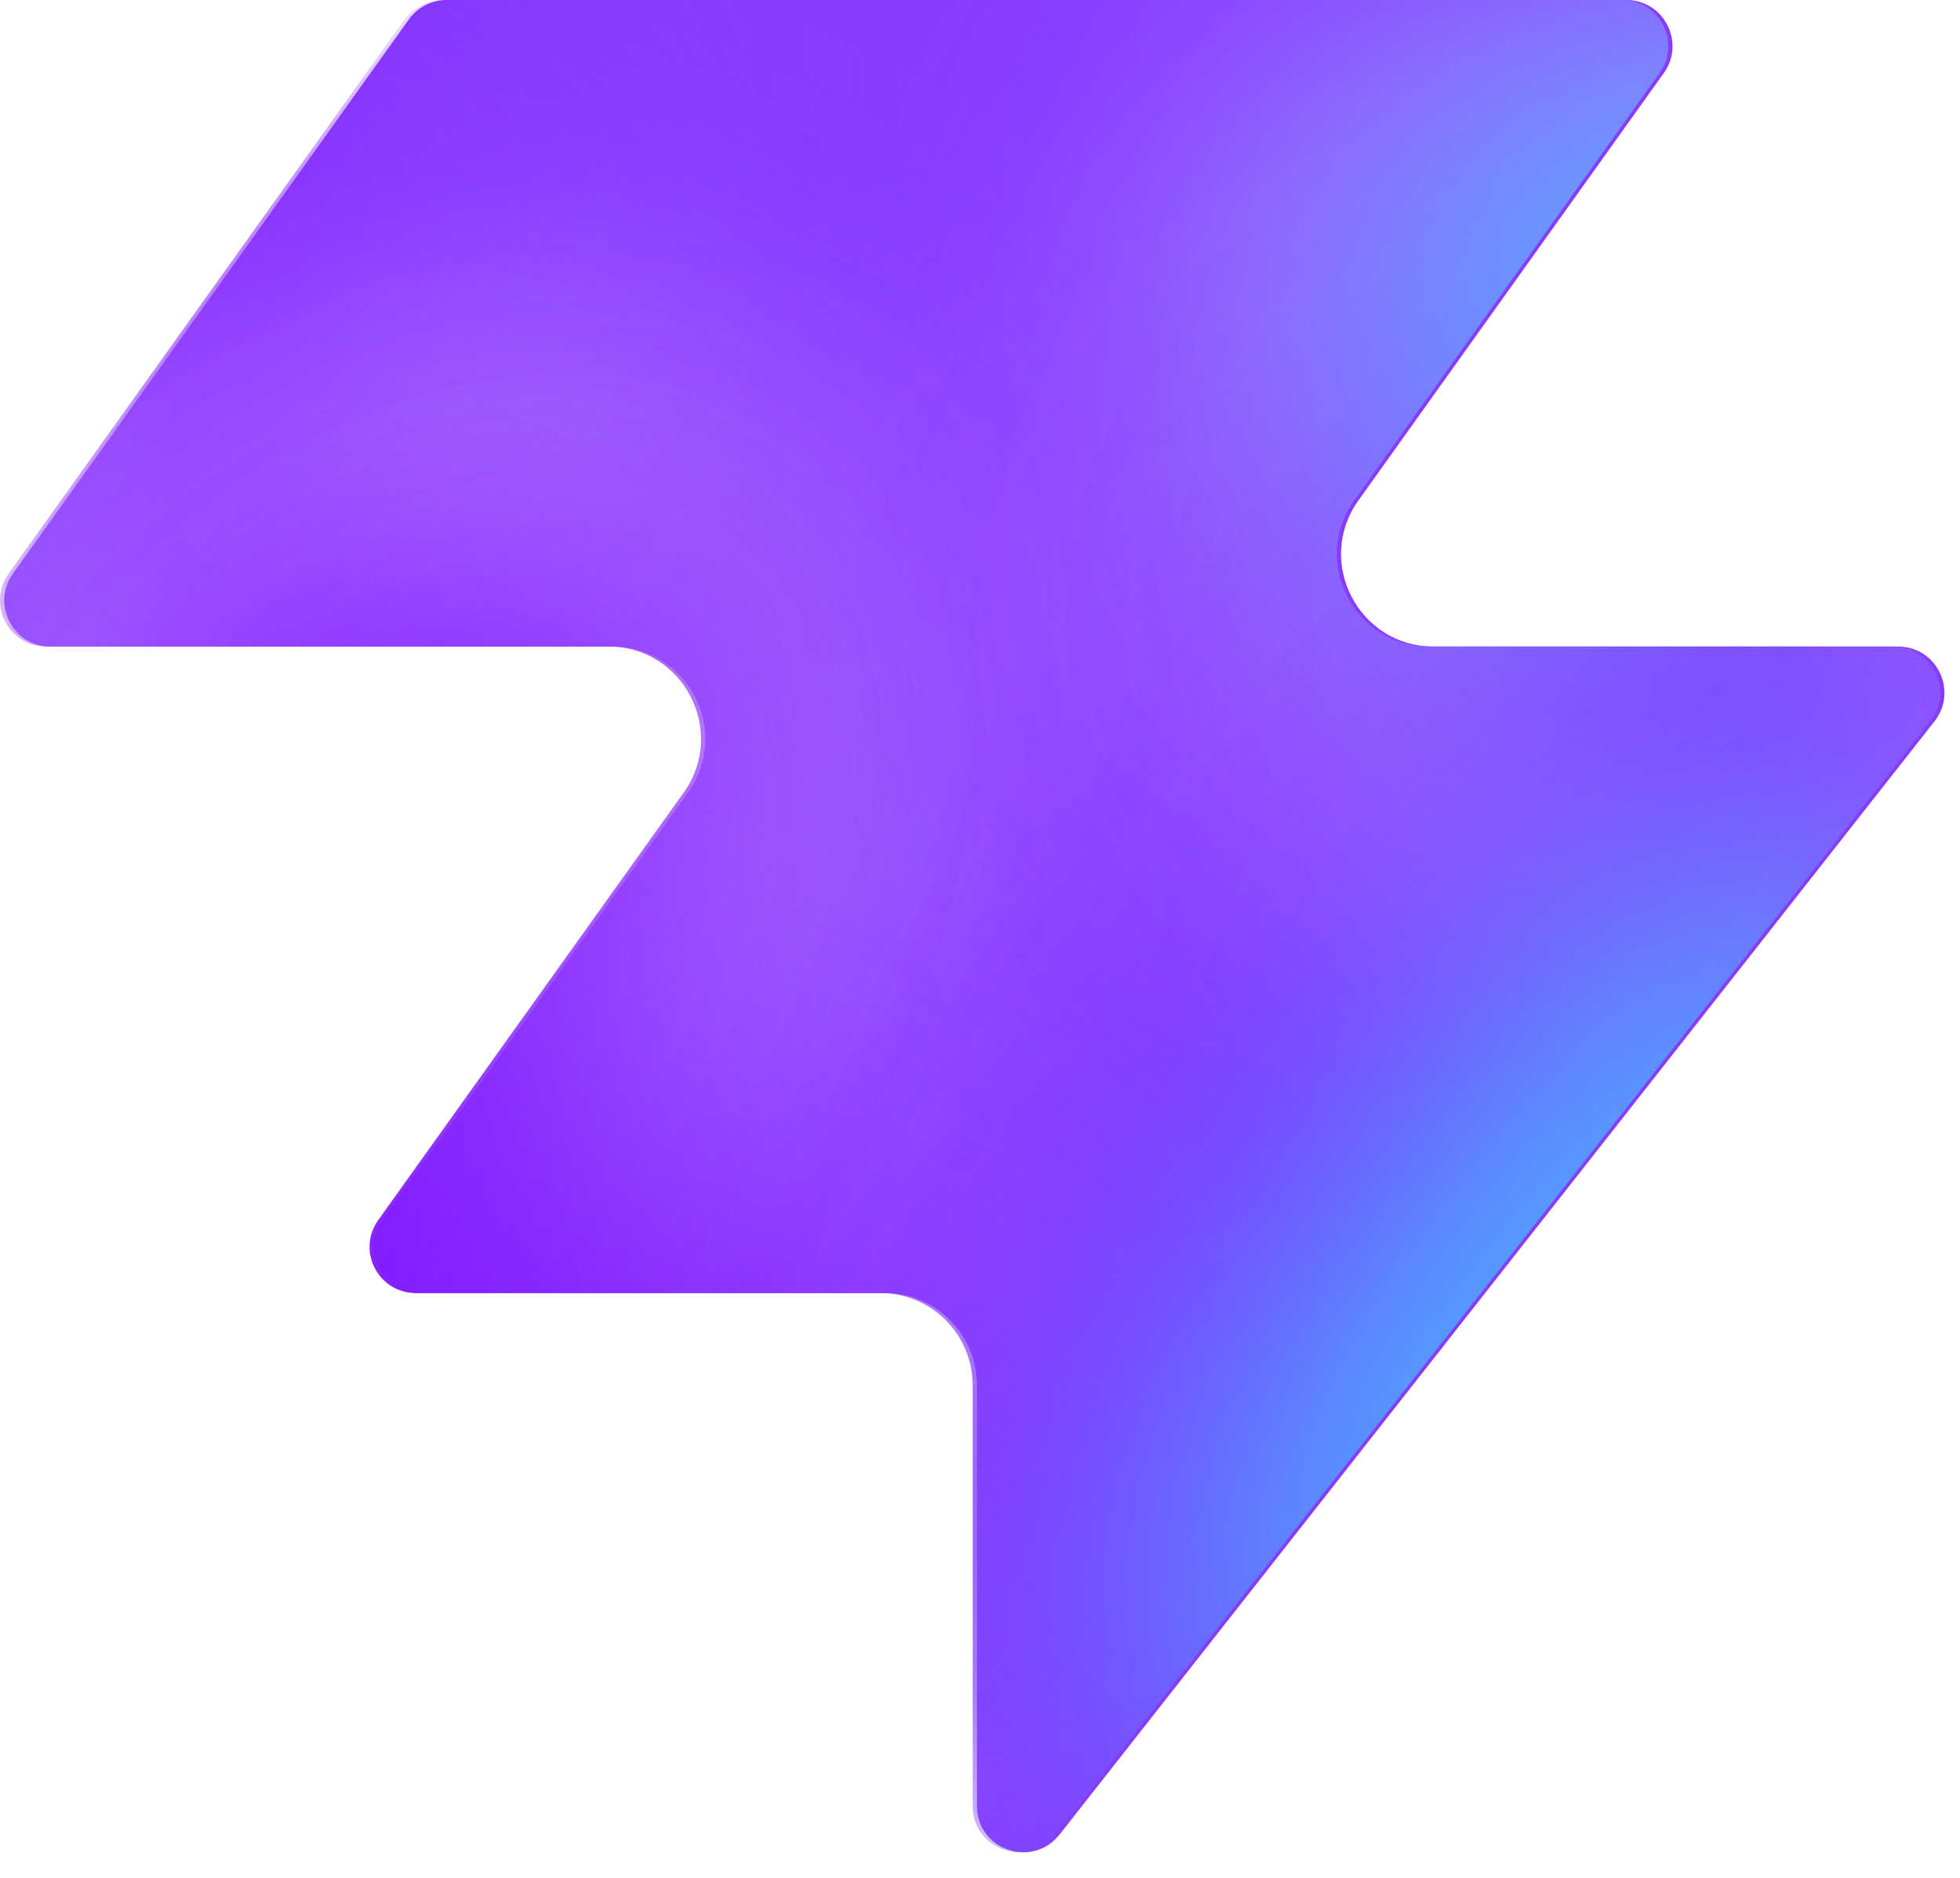
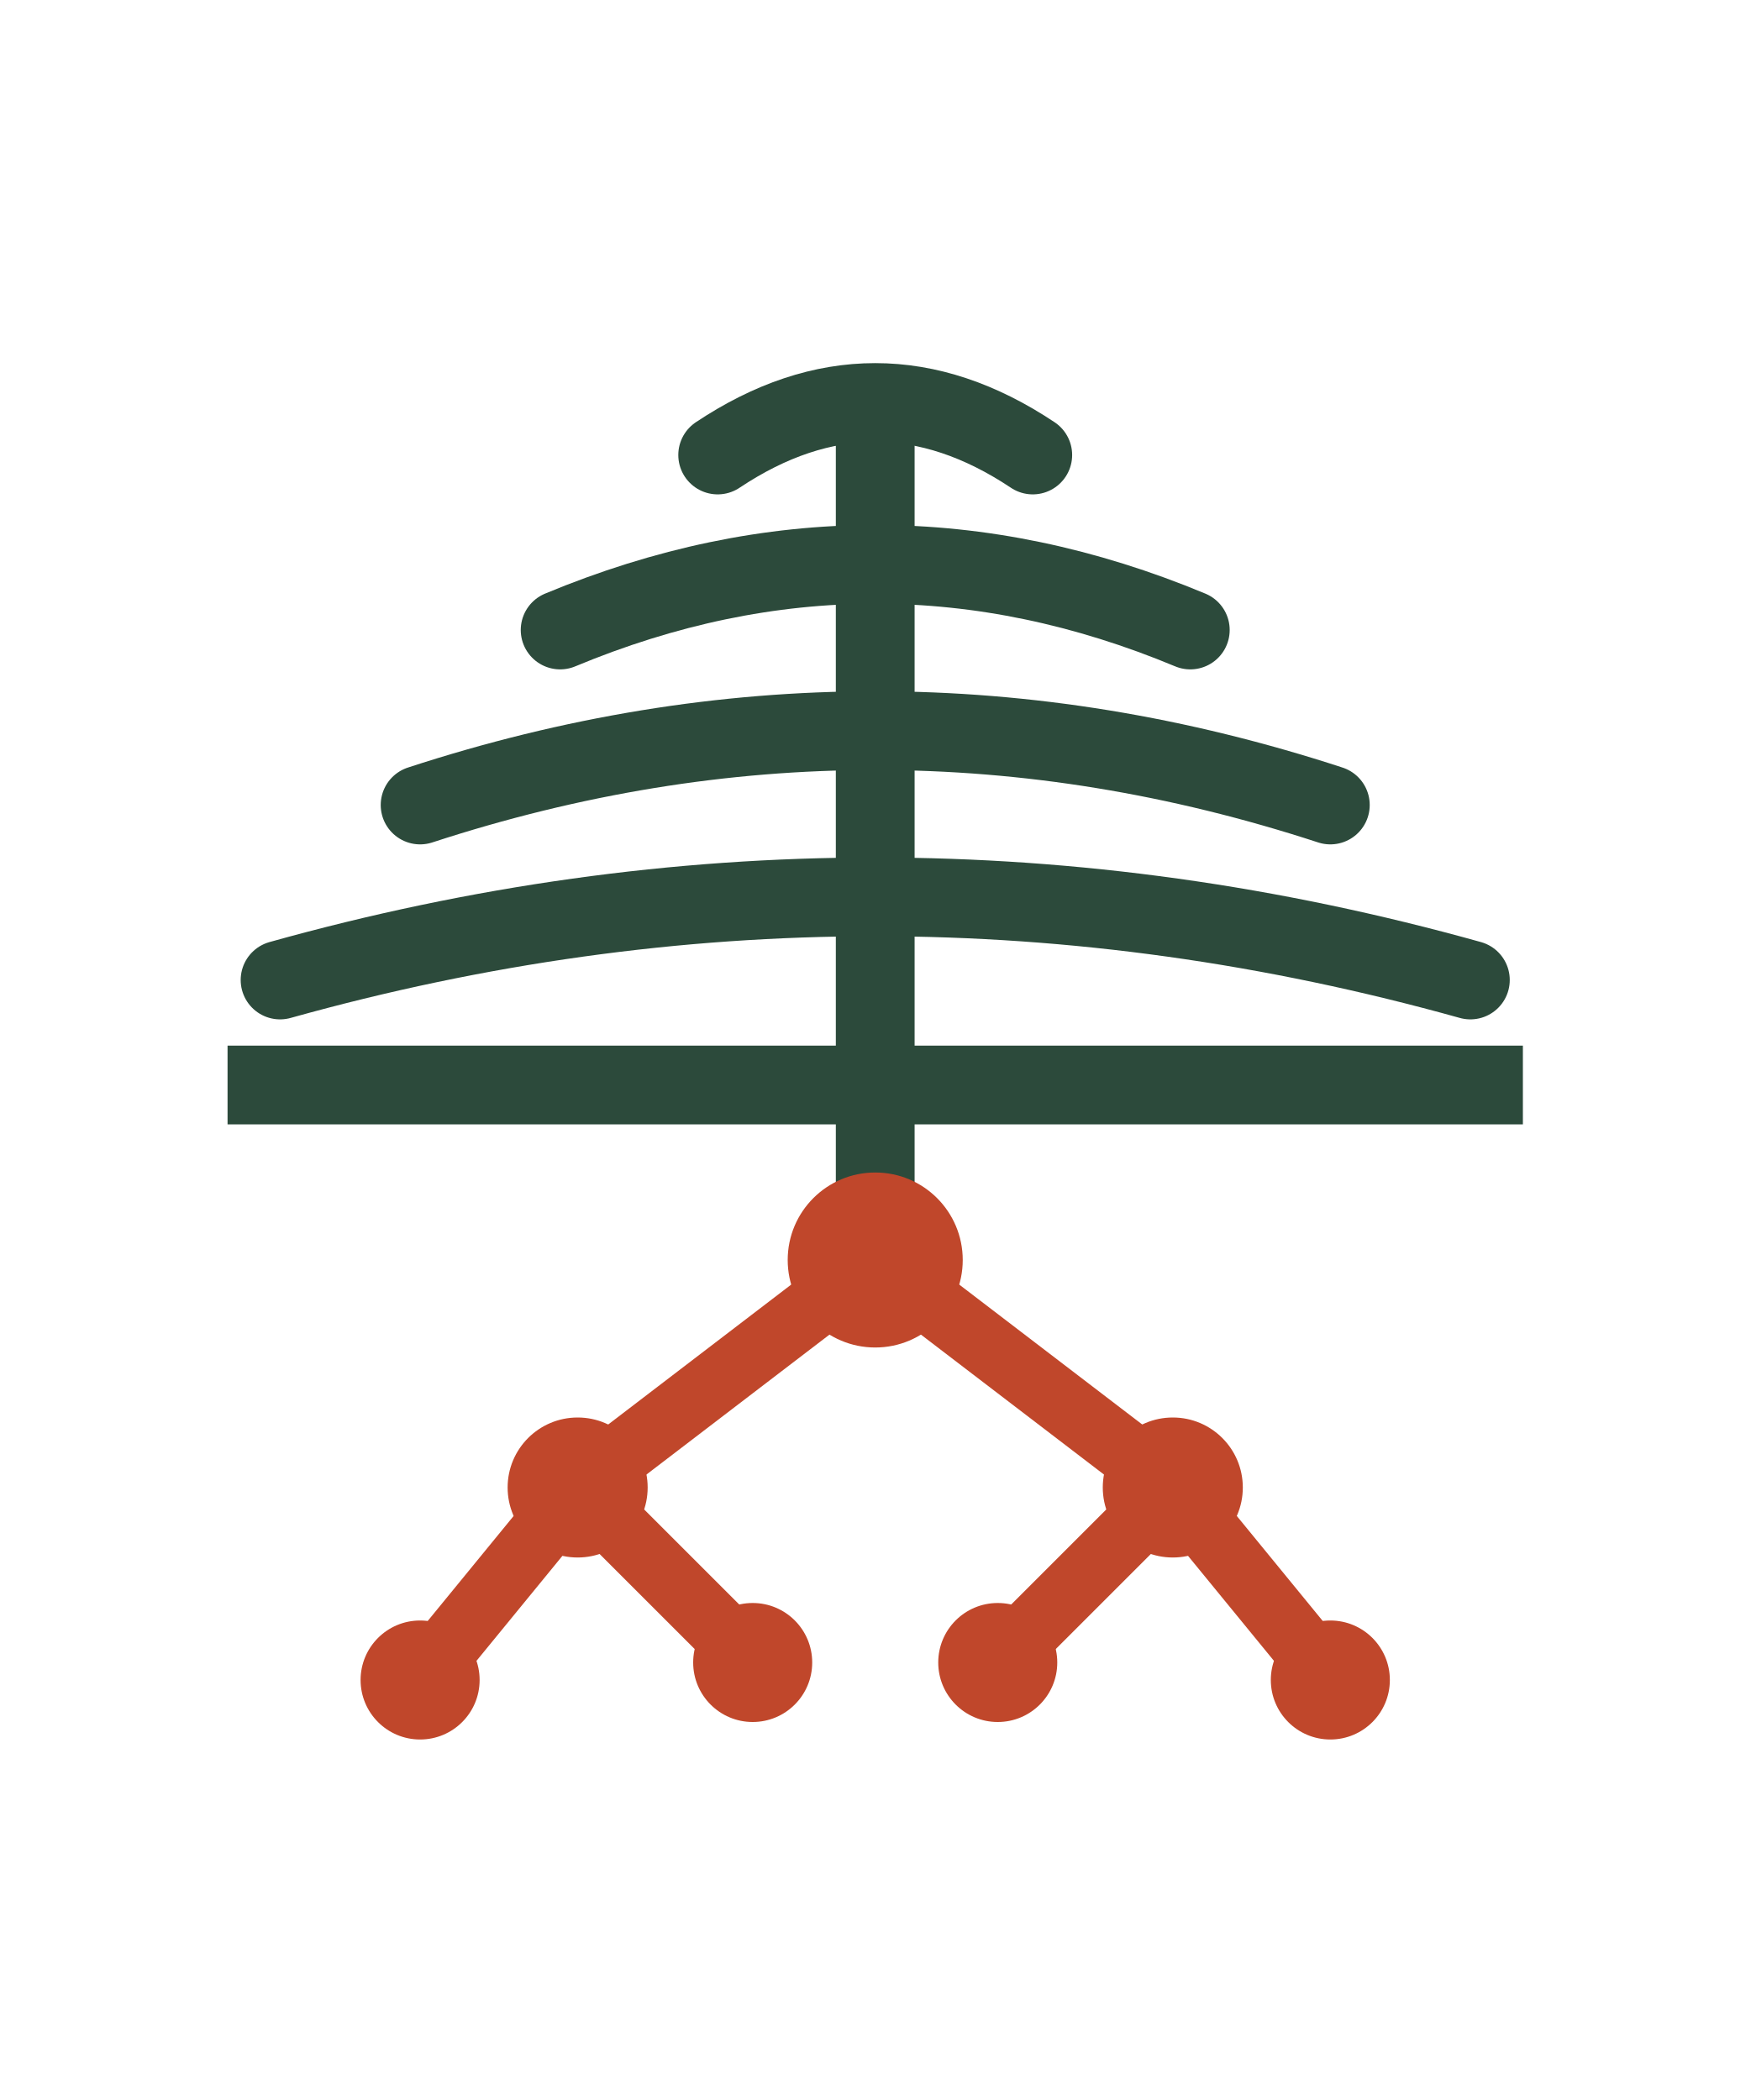
- <svg xmlns="http://www.w3.org/2000/svg" width="48" height="46" fill="none" viewBox="0 0 48 46">
-   <path fill="#863bff" d="M25.946 44.938c-.664.845-2.021.375-2.021-.698V33.937a2.26 2.26 0 0 0-2.262-2.262H10.287c-.92 0-1.456-1.04-.92-1.788l7.48-10.471c1.07-1.497 0-3.578-1.842-3.578H1.237c-.92 0-1.456-1.04-.92-1.788L10.013.474c.214-.297.556-.474.92-.474h28.894c.92 0 1.456 1.04.92 1.788l-7.48 10.471c-1.07 1.498 0 3.579 1.842 3.579h11.377c.943 0 1.473 1.088.89 1.83L25.947 44.94z" style="fill:#863bff;fill:color(display-p3 .525 .23 1);fill-opacity:1" />
-   <mask id="a" width="48" height="46" x="0" y="0" maskUnits="userSpaceOnUse" style="mask-type:alpha">
-     <path fill="#000" d="M25.842 44.938c-.664.844-2.021.375-2.021-.698V33.937a2.26 2.26 0 0 0-2.262-2.262H10.183c-.92 0-1.456-1.04-.92-1.788l7.48-10.471c1.07-1.498 0-3.579-1.842-3.579H1.133c-.92 0-1.456-1.04-.92-1.787L9.91.473c.214-.297.556-.474.92-.474h28.894c.92 0 1.456 1.04.92 1.788l-7.48 10.471c-1.07 1.498 0 3.578 1.842 3.578h11.377c.943 0 1.473 1.088.89 1.832L25.843 44.94z" style="fill:#000;fill-opacity:1" />
-   </mask>
-   <g mask="url(#a)">
-     <g filter="url(#b)">
-       <ellipse cx="5.508" cy="14.704" fill="#ede6ff" rx="5.508" ry="14.704" style="fill:#ede6ff;fill:color(display-p3 .927 .903 1);fill-opacity:1" transform="matrix(.00324 1 1 -.00324 -4.47 31.516)" />
-     </g>
-     <g filter="url(#c)">
-       <ellipse cx="10.399" cy="29.851" fill="#ede6ff" rx="10.399" ry="29.851" style="fill:#ede6ff;fill:color(display-p3 .927 .903 1);fill-opacity:1" transform="matrix(.00324 1 1 -.00324 -39.328 7.883)" />
-     </g>
-     <g filter="url(#d)">
-       <ellipse cx="5.508" cy="30.487" fill="#7e14ff" rx="5.508" ry="30.487" style="fill:#7e14ff;fill:color(display-p3 .492 .077 1);fill-opacity:1" transform="rotate(89.814 -25.913 -14.639)scale(1 -1)" />
-     </g>
-     <g filter="url(#e)">
-       <ellipse cx="5.508" cy="30.599" fill="#7e14ff" rx="5.508" ry="30.599" style="fill:#7e14ff;fill:color(display-p3 .492 .077 1);fill-opacity:1" transform="rotate(89.814 -32.644 -3.334)scale(1 -1)" />
-     </g>
-     <g filter="url(#f)">
-       <ellipse cx="5.508" cy="30.599" fill="#7e14ff" rx="5.508" ry="30.599" style="fill:#7e14ff;fill:color(display-p3 .492 .077 1);fill-opacity:1" transform="matrix(.00324 1 1 -.00324 -34.34 30.47)" />
-     </g>
-     <g filter="url(#g)">
-       <ellipse cx="14.072" cy="22.078" fill="#ede6ff" rx="14.072" ry="22.078" style="fill:#ede6ff;fill:color(display-p3 .927 .903 1);fill-opacity:1" transform="rotate(93.35 24.506 48.493)scale(-1 1)" />
-     </g>
-     <g filter="url(#h)">
-       <ellipse cx="3.47" cy="21.501" fill="#7e14ff" rx="3.47" ry="21.501" style="fill:#7e14ff;fill:color(display-p3 .492 .077 1);fill-opacity:1" transform="rotate(89.009 28.708 47.59)scale(-1 1)" />
-     </g>
-     <g filter="url(#i)">
-       <ellipse cx="3.47" cy="21.501" fill="#7e14ff" rx="3.47" ry="21.501" style="fill:#7e14ff;fill:color(display-p3 .492 .077 1);fill-opacity:1" transform="rotate(89.009 28.708 47.59)scale(-1 1)" />
-     </g>
-     <g filter="url(#j)">
-       <ellipse cx=".387" cy="8.972" fill="#7e14ff" rx="4.407" ry="29.108" style="fill:#7e14ff;fill:color(display-p3 .492 .077 1);fill-opacity:1" transform="rotate(39.51 .387 8.972)" />
-     </g>
-     <g filter="url(#k)">
-       <ellipse cx="47.523" cy="-6.092" fill="#7e14ff" rx="4.407" ry="29.108" style="fill:#7e14ff;fill:color(display-p3 .492 .077 1);fill-opacity:1" transform="rotate(37.892 47.523 -6.092)" />
-     </g>
-     <g filter="url(#l)">
-       <ellipse cx="41.412" cy="6.333" fill="#47bfff" rx="5.971" ry="9.665" style="fill:#47bfff;fill:color(display-p3 .28 .748 1);fill-opacity:1" transform="rotate(37.892 41.412 6.333)" />
-     </g>
-     <g filter="url(#m)">
-       <ellipse cx="-1.879" cy="38.332" fill="#7e14ff" rx="4.407" ry="29.108" style="fill:#7e14ff;fill:color(display-p3 .492 .077 1);fill-opacity:1" transform="rotate(37.892 -1.88 38.332)" />
-     </g>
-     <g filter="url(#n)">
-       <ellipse cx="-1.879" cy="38.332" fill="#7e14ff" rx="4.407" ry="29.108" style="fill:#7e14ff;fill:color(display-p3 .492 .077 1);fill-opacity:1" transform="rotate(37.892 -1.88 38.332)" />
-     </g>
-     <g filter="url(#o)">
-       <ellipse cx="35.651" cy="29.907" fill="#7e14ff" rx="4.407" ry="29.108" style="fill:#7e14ff;fill:color(display-p3 .492 .077 1);fill-opacity:1" transform="rotate(37.892 35.651 29.907)" />
-     </g>
-     <g filter="url(#p)">
-       <ellipse cx="38.418" cy="32.4" fill="#47bfff" rx="5.971" ry="15.297" style="fill:#47bfff;fill:color(display-p3 .28 .748 1);fill-opacity:1" transform="rotate(37.892 38.418 32.4)" />
-     </g>
+ <svg xmlns="http://www.w3.org/2000/svg" viewBox="0 0 100 120">
+   <g fill="none" stroke="#2C4A3B" stroke-width="4.5" stroke-linecap="round">
+     <path d="M41,26 Q50,20 59,26" />
+     <path d="M32,36 Q50,28.5 68,36" />
+     <path d="M24,46 Q50,37.5 76,46" />
+     <path d="M16,56 Q50,46.5 84,56" />
  </g>
-   <defs>
-     <filter id="b" width="60.045" height="41.654" x="-19.77" y="16.149" color-interpolation-filters="sRGB" filterUnits="userSpaceOnUse">
-       <feFlood flood-opacity="0" result="BackgroundImageFix" />
-       <feBlend in="SourceGraphic" in2="BackgroundImageFix" result="shape" />
-       <feGaussianBlur result="effect1_foregroundBlur_2002_17158" stdDeviation="7.659" />
-     </filter>
-     <filter id="c" width="90.34" height="51.437" x="-54.613" y="-7.533" color-interpolation-filters="sRGB" filterUnits="userSpaceOnUse">
-       <feFlood flood-opacity="0" result="BackgroundImageFix" />
-       <feBlend in="SourceGraphic" in2="BackgroundImageFix" result="shape" />
-       <feGaussianBlur result="effect1_foregroundBlur_2002_17158" stdDeviation="7.659" />
-     </filter>
-     <filter id="d" width="79.355" height="29.4" x="-49.64" y="2.03" color-interpolation-filters="sRGB" filterUnits="userSpaceOnUse">
-       <feFlood flood-opacity="0" result="BackgroundImageFix" />
-       <feBlend in="SourceGraphic" in2="BackgroundImageFix" result="shape" />
-       <feGaussianBlur result="effect1_foregroundBlur_2002_17158" stdDeviation="4.596" />
-     </filter>
-     <filter id="e" width="79.579" height="29.4" x="-45.045" y="20.029" color-interpolation-filters="sRGB" filterUnits="userSpaceOnUse">
-       <feFlood flood-opacity="0" result="BackgroundImageFix" />
-       <feBlend in="SourceGraphic" in2="BackgroundImageFix" result="shape" />
-       <feGaussianBlur result="effect1_foregroundBlur_2002_17158" stdDeviation="4.596" />
-     </filter>
-     <filter id="f" width="79.579" height="29.4" x="-43.513" y="21.178" color-interpolation-filters="sRGB" filterUnits="userSpaceOnUse">
-       <feFlood flood-opacity="0" result="BackgroundImageFix" />
-       <feBlend in="SourceGraphic" in2="BackgroundImageFix" result="shape" />
-       <feGaussianBlur result="effect1_foregroundBlur_2002_17158" stdDeviation="4.596" />
-     </filter>
-     <filter id="g" width="74.749" height="58.852" x="15.756" y="-17.901" color-interpolation-filters="sRGB" filterUnits="userSpaceOnUse">
-       <feFlood flood-opacity="0" result="BackgroundImageFix" />
-       <feBlend in="SourceGraphic" in2="BackgroundImageFix" result="shape" />
-       <feGaussianBlur result="effect1_foregroundBlur_2002_17158" stdDeviation="7.659" />
-     </filter>
-     <filter id="h" width="61.377" height="25.362" x="23.548" y="2.284" color-interpolation-filters="sRGB" filterUnits="userSpaceOnUse">
-       <feFlood flood-opacity="0" result="BackgroundImageFix" />
-       <feBlend in="SourceGraphic" in2="BackgroundImageFix" result="shape" />
-       <feGaussianBlur result="effect1_foregroundBlur_2002_17158" stdDeviation="4.596" />
-     </filter>
-     <filter id="i" width="61.377" height="25.362" x="23.548" y="2.284" color-interpolation-filters="sRGB" filterUnits="userSpaceOnUse">
-       <feFlood flood-opacity="0" result="BackgroundImageFix" />
-       <feBlend in="SourceGraphic" in2="BackgroundImageFix" result="shape" />
-       <feGaussianBlur result="effect1_foregroundBlur_2002_17158" stdDeviation="4.596" />
-     </filter>
-     <filter id="j" width="56.045" height="63.649" x="-27.636" y="-22.853" color-interpolation-filters="sRGB" filterUnits="userSpaceOnUse">
-       <feFlood flood-opacity="0" result="BackgroundImageFix" />
-       <feBlend in="SourceGraphic" in2="BackgroundImageFix" result="shape" />
-       <feGaussianBlur result="effect1_foregroundBlur_2002_17158" stdDeviation="4.596" />
-     </filter>
-     <filter id="k" width="54.814" height="64.646" x="20.116" y="-38.415" color-interpolation-filters="sRGB" filterUnits="userSpaceOnUse">
-       <feFlood flood-opacity="0" result="BackgroundImageFix" />
-       <feBlend in="SourceGraphic" in2="BackgroundImageFix" result="shape" />
-       <feGaussianBlur result="effect1_foregroundBlur_2002_17158" stdDeviation="4.596" />
-     </filter>
-     <filter id="l" width="33.541" height="35.313" x="24.641" y="-11.323" color-interpolation-filters="sRGB" filterUnits="userSpaceOnUse">
-       <feFlood flood-opacity="0" result="BackgroundImageFix" />
-       <feBlend in="SourceGraphic" in2="BackgroundImageFix" result="shape" />
-       <feGaussianBlur result="effect1_foregroundBlur_2002_17158" stdDeviation="4.596" />
-     </filter>
-     <filter id="m" width="54.814" height="64.646" x="-29.286" y="6.009" color-interpolation-filters="sRGB" filterUnits="userSpaceOnUse">
-       <feFlood flood-opacity="0" result="BackgroundImageFix" />
-       <feBlend in="SourceGraphic" in2="BackgroundImageFix" result="shape" />
-       <feGaussianBlur result="effect1_foregroundBlur_2002_17158" stdDeviation="4.596" />
-     </filter>
-     <filter id="n" width="54.814" height="64.646" x="-29.286" y="6.009" color-interpolation-filters="sRGB" filterUnits="userSpaceOnUse">
-       <feFlood flood-opacity="0" result="BackgroundImageFix" />
-       <feBlend in="SourceGraphic" in2="BackgroundImageFix" result="shape" />
-       <feGaussianBlur result="effect1_foregroundBlur_2002_17158" stdDeviation="4.596" />
-     </filter>
-     <filter id="o" width="54.814" height="64.646" x="8.244" y="-2.416" color-interpolation-filters="sRGB" filterUnits="userSpaceOnUse">
-       <feFlood flood-opacity="0" result="BackgroundImageFix" />
-       <feBlend in="SourceGraphic" in2="BackgroundImageFix" result="shape" />
-       <feGaussianBlur result="effect1_foregroundBlur_2002_17158" stdDeviation="4.596" />
-     </filter>
-     <filter id="p" width="39.409" height="43.623" x="18.713" y="10.588" color-interpolation-filters="sRGB" filterUnits="userSpaceOnUse">
-       <feFlood flood-opacity="0" result="BackgroundImageFix" />
-       <feBlend in="SourceGraphic" in2="BackgroundImageFix" result="shape" />
-       <feGaussianBlur result="effect1_foregroundBlur_2002_17158" stdDeviation="4.596" />
-     </filter>
-   </defs>
+   <g fill="none" stroke="#2C4A3B" stroke-width="4.5">
+     <path d="M50,21 V70" />
+     <path d="M13,62 H87" />
+   </g>
+   <g fill="none" stroke="#C0472B" stroke-width="3.6" stroke-linecap="round">
+     <path d="M50,72 L33,85" />
+     <path d="M50,72 L67,85" />
+     <path d="M33,85 L24,96" />
+     <path d="M33,85 L43,95" />
+     <path d="M67,85 L57,95" />
+     <path d="M67,85 L76,96" />
+   </g>
+   <g fill="#C0472B">
+     <circle cx="50" cy="72" r="5" />
+     <circle cx="33" cy="85" r="4" />
+     <circle cx="67" cy="85" r="4" />
+     <circle cx="24" cy="96" r="3.4" />
+     <circle cx="43" cy="95" r="3.4" />
+     <circle cx="57" cy="95" r="3.4" />
+     <circle cx="76" cy="96" r="3.4" />
+   </g>
</svg>
